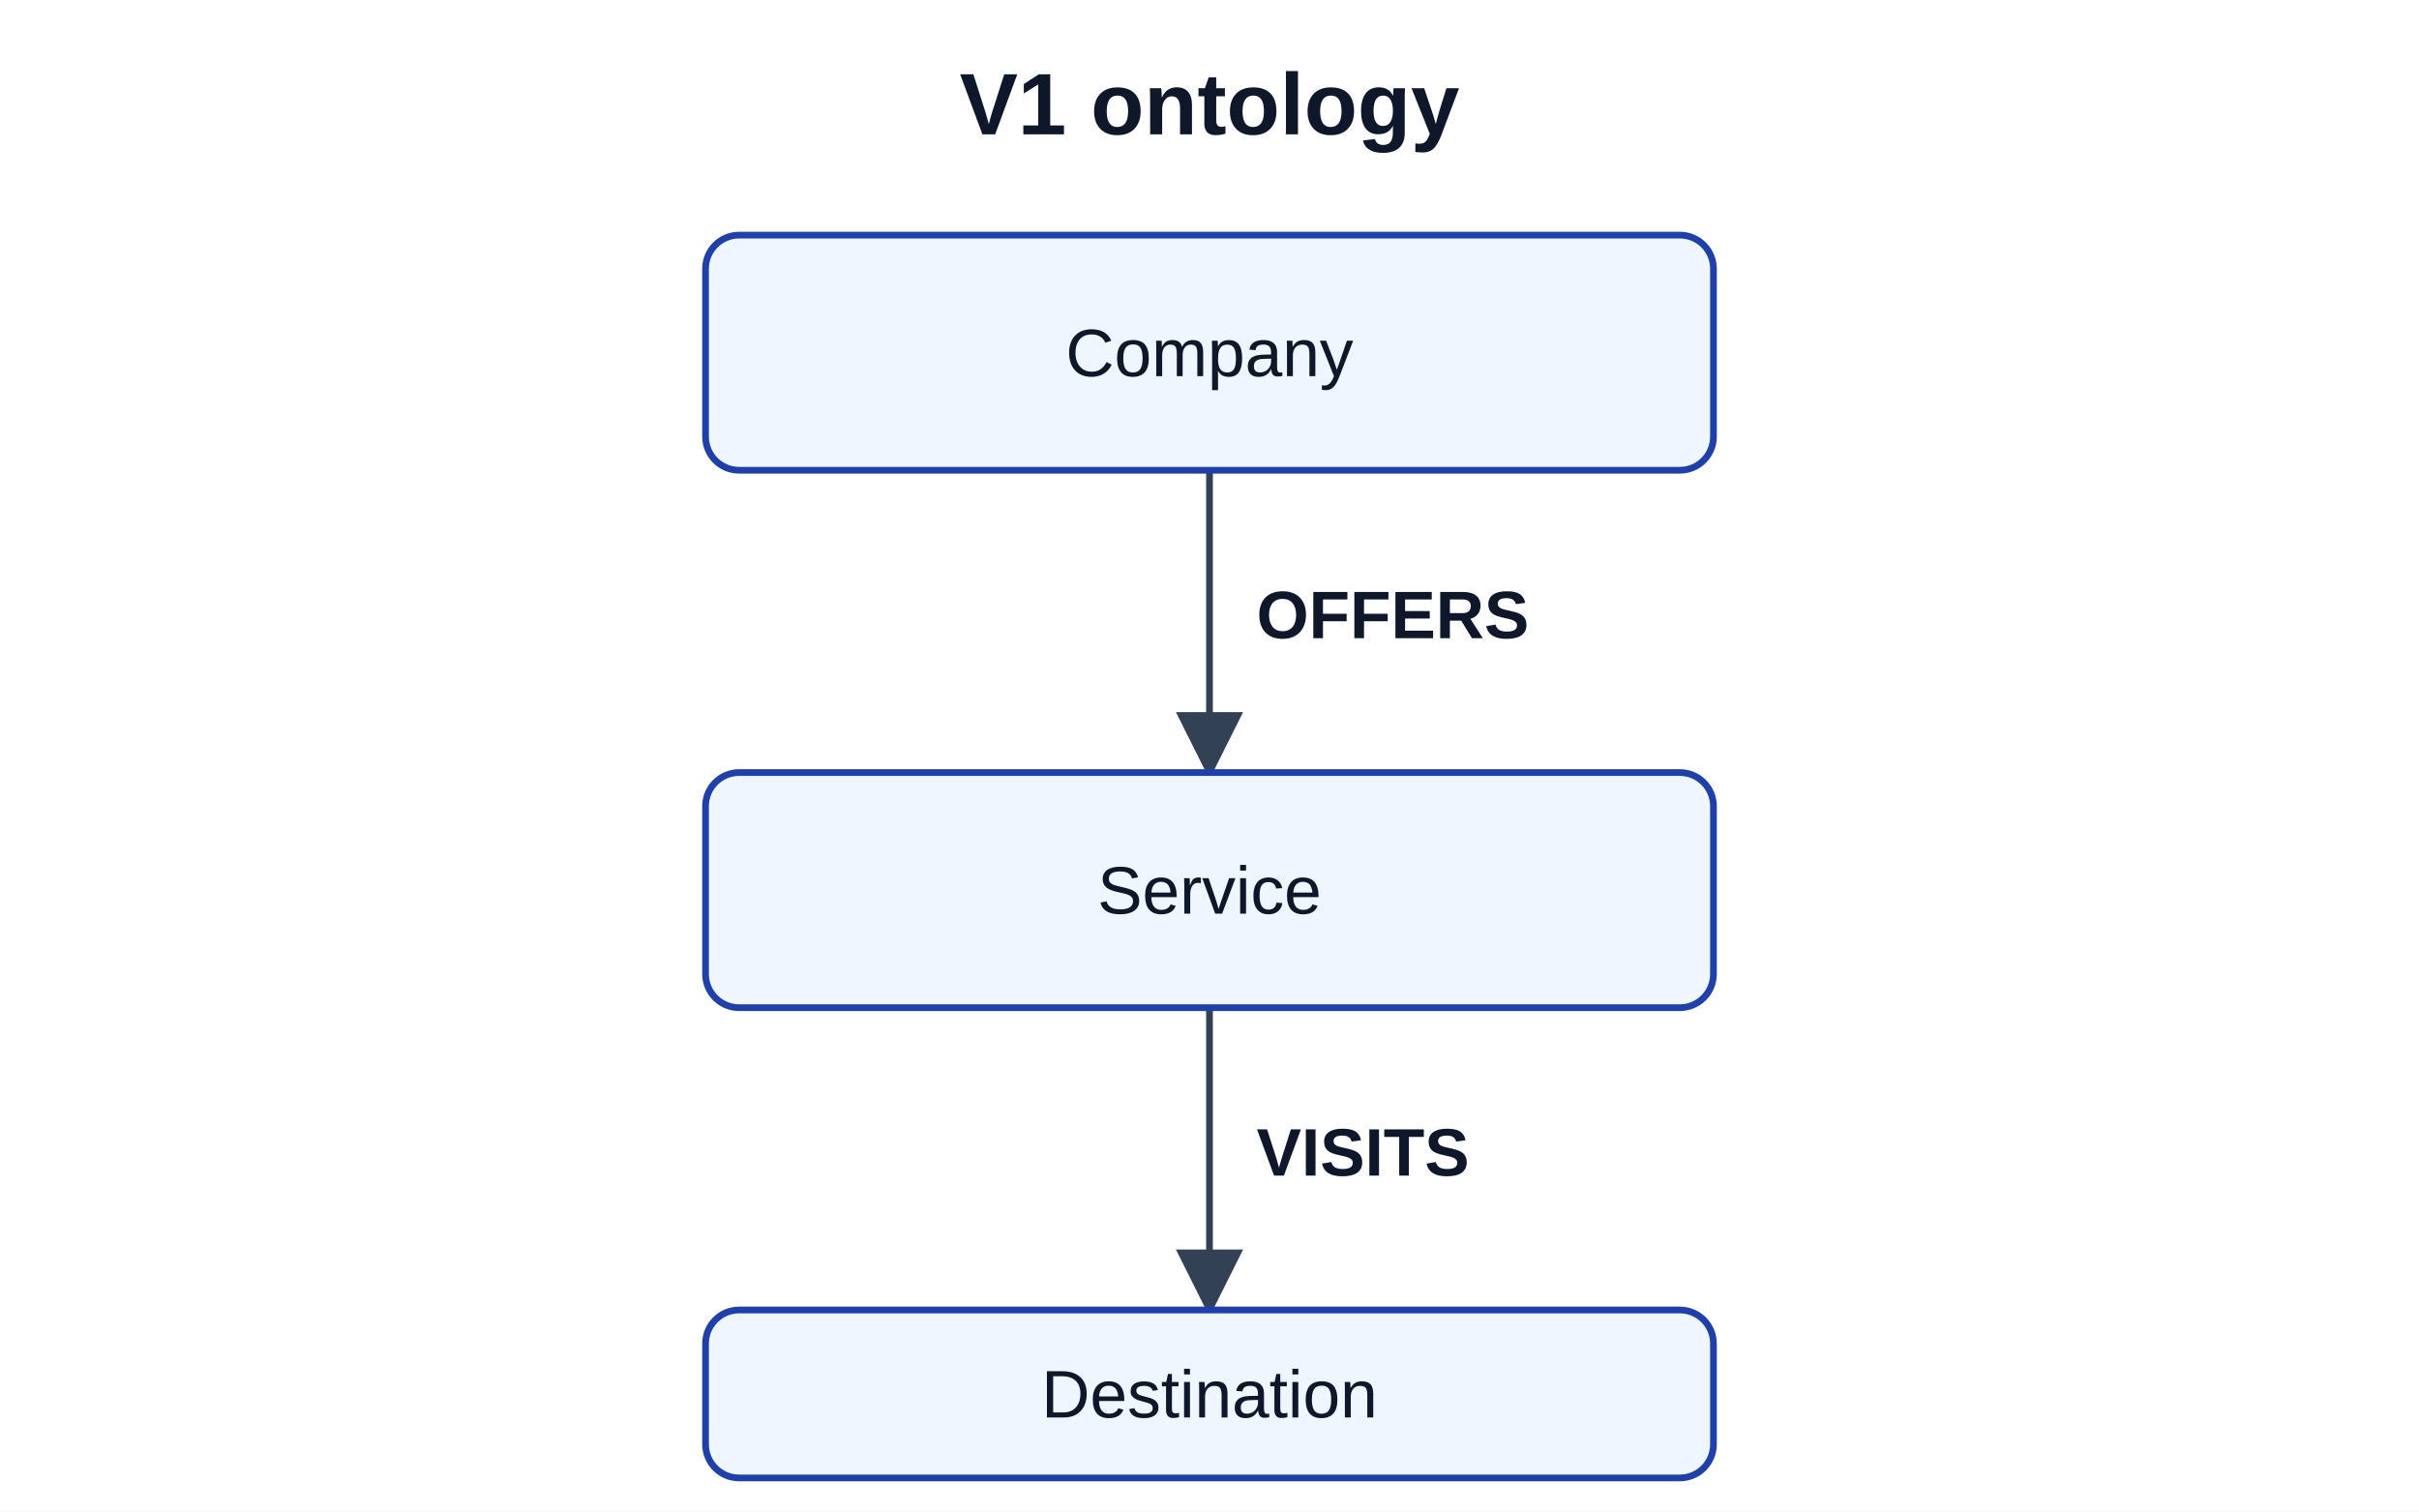
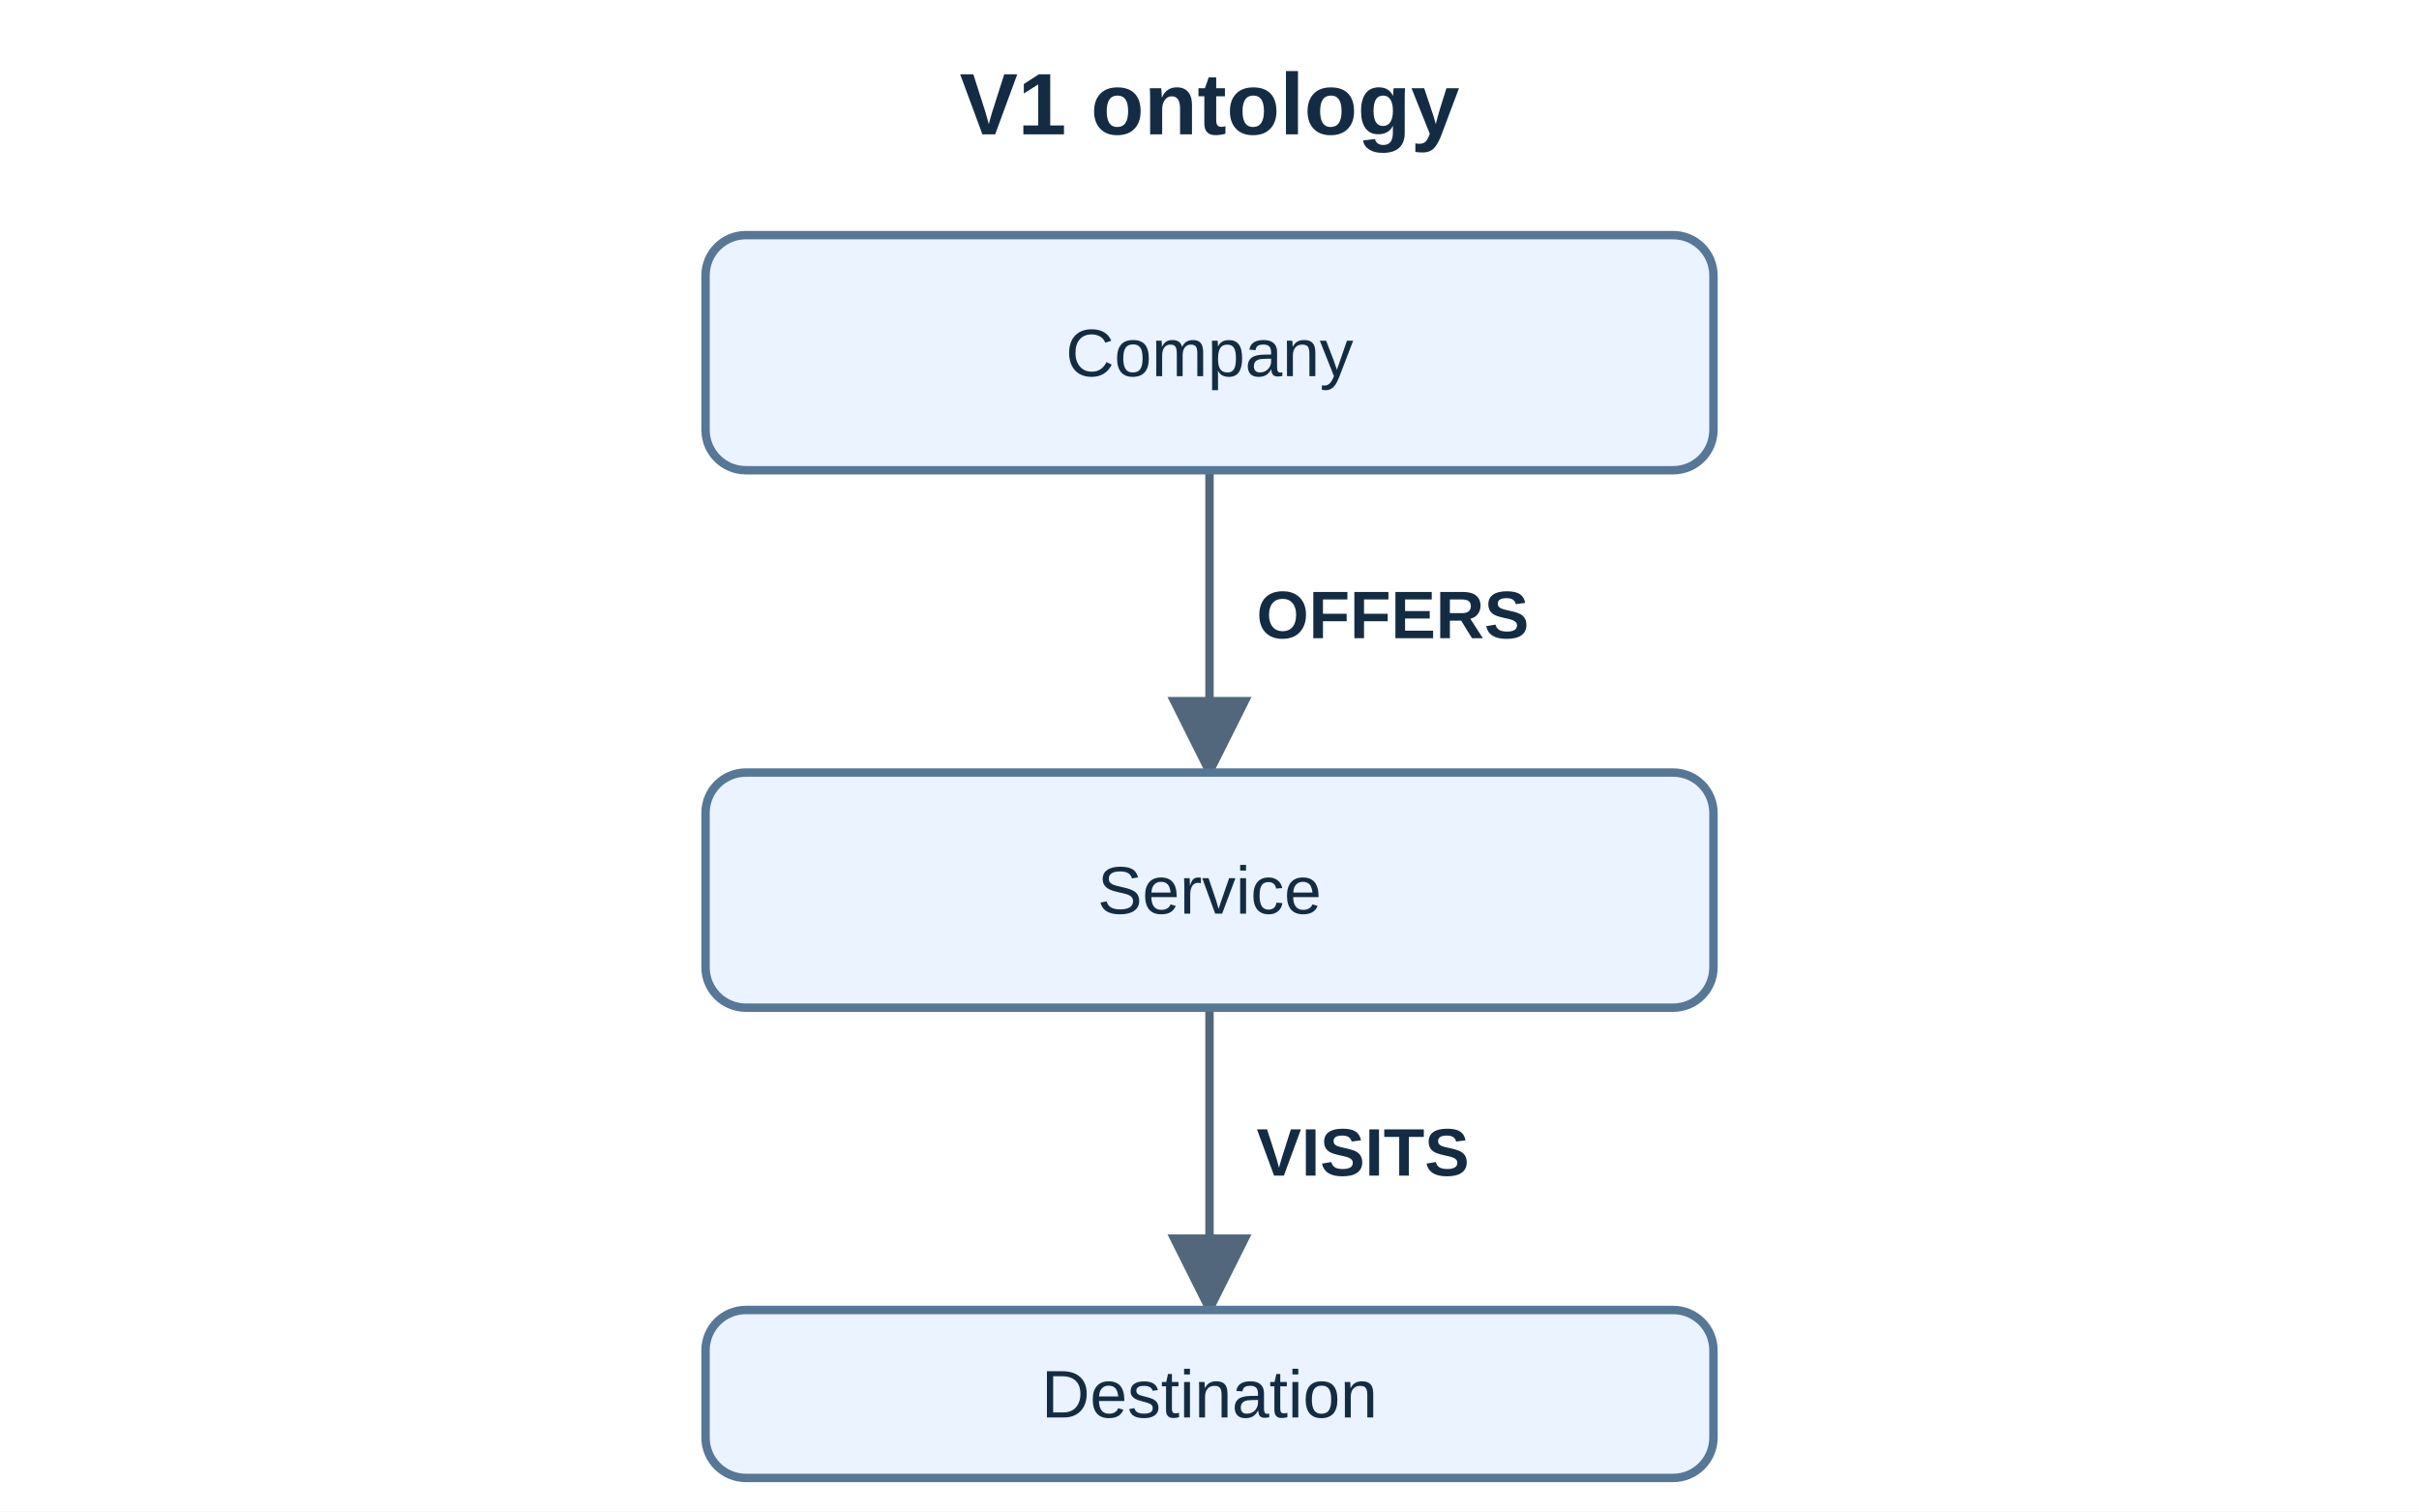
<svg xmlns="http://www.w3.org/2000/svg" width="720" height="450" viewBox="0 0 720 450" role="img" aria-labelledby="title desc">
  <defs>
    <marker id="arrow" markerWidth="10" markerHeight="10" refX="9" refY="5" orient="auto">
-       <path d="M0 0 L10 5 L0 10 Z" fill="#334155" />
+       <path d="M0 0 L10 5 L0 10 Z" fill="#52677b" />
    </marker>
  </defs>
-   <style>text{font-family:Arial,Helvetica,sans-serif;fill:#0f172a;font-size:20px} .heading{font-size:26px;font-weight:700}.label{font-size:20px;font-weight:700}</style>
+   <style>text{font-family:Arial,Helvetica,sans-serif;fill:#142c43;font-size:20px} .heading{font-size:26px;font-weight:700}.label{font-size:20px;font-weight:700}</style>
  <rect width="720" height="450" fill="#ffffff" />
  <text class="heading" x="360" y="40" text-anchor="middle">V1 ontology</text>
-   <path d="M360 140 L360 230" stroke="#334155" stroke-width="2" marker-end="url(#arrow)" fill="none" />
+   <path d="M360 140 L360 230" stroke="#52677b" stroke-width="2.5" marker-end="url(#arrow)" fill="none" />
  <rect x="368.0" y="168.0" width="220" height="30" fill="#ffffff" />
  <text class="label" x="374.0" y="190.0">OFFERS</text>
-   <path d="M360 300 L360 390" stroke="#334155" stroke-width="2" marker-end="url(#arrow)" fill="none" />
+   <path d="M360 300 L360 390" stroke="#52677b" stroke-width="2.5" marker-end="url(#arrow)" fill="none" />
  <rect x="368.0" y="328.0" width="220" height="30" fill="#ffffff" />
  <text class="label" x="374.0" y="350.0">VISITS</text>
-   <rect x="210" y="70" width="300" height="70" rx="10" fill="#eff6ff" stroke="#1e40af" stroke-width="2" />
+   <rect x="210" y="70" width="300" height="70" rx="12" fill="#eaf3ff" stroke="#567795" stroke-width="2.5" />
  <text x="360.0" y="112.0" text-anchor="middle">Company</text>
-   <rect x="210" y="230" width="300" height="70" rx="10" fill="#eff6ff" stroke="#1e40af" stroke-width="2" />
+   <rect x="210" y="230" width="300" height="70" rx="12" fill="#eaf3ff" stroke="#567795" stroke-width="2.5" />
  <text x="360.0" y="272.0" text-anchor="middle">Service</text>
-   <rect x="210" y="390" width="300" height="50" rx="10" fill="#eff6ff" stroke="#1e40af" stroke-width="2" />
+   <rect x="210" y="390" width="300" height="50" rx="12" fill="#eaf3ff" stroke="#567795" stroke-width="2.5" />
  <text x="360.0" y="422.0" text-anchor="middle">Destination</text>
</svg>
